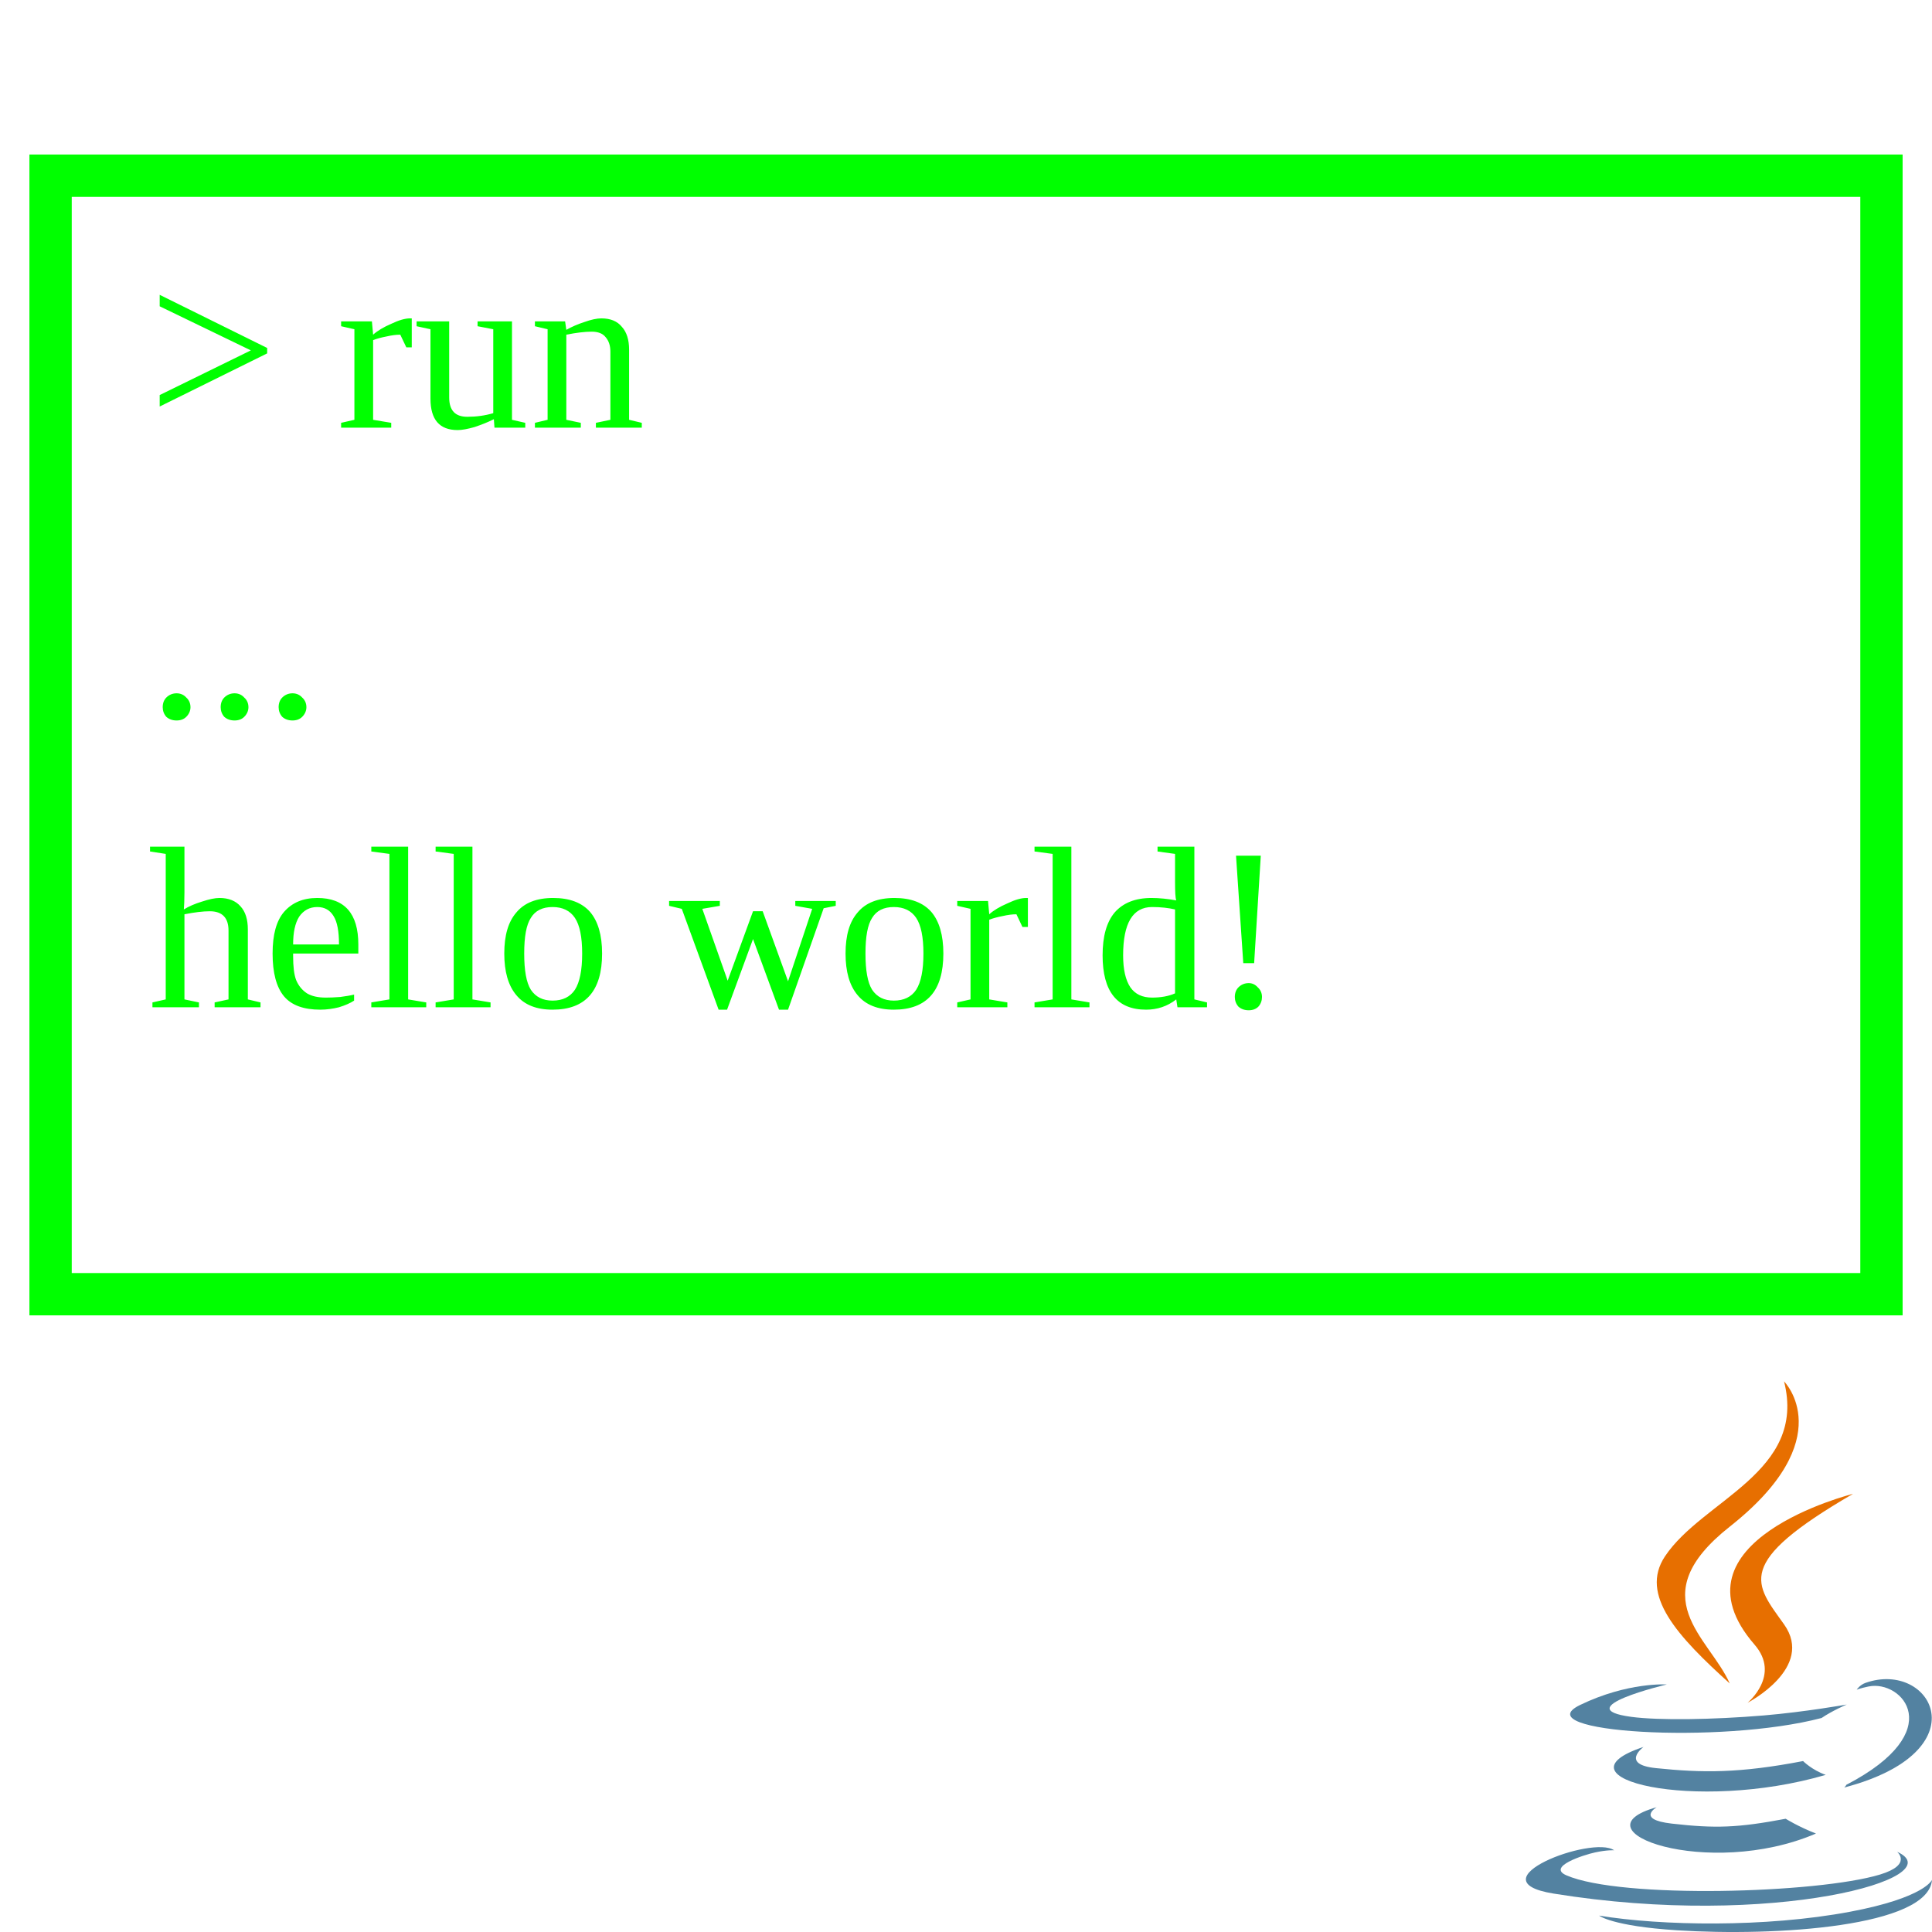
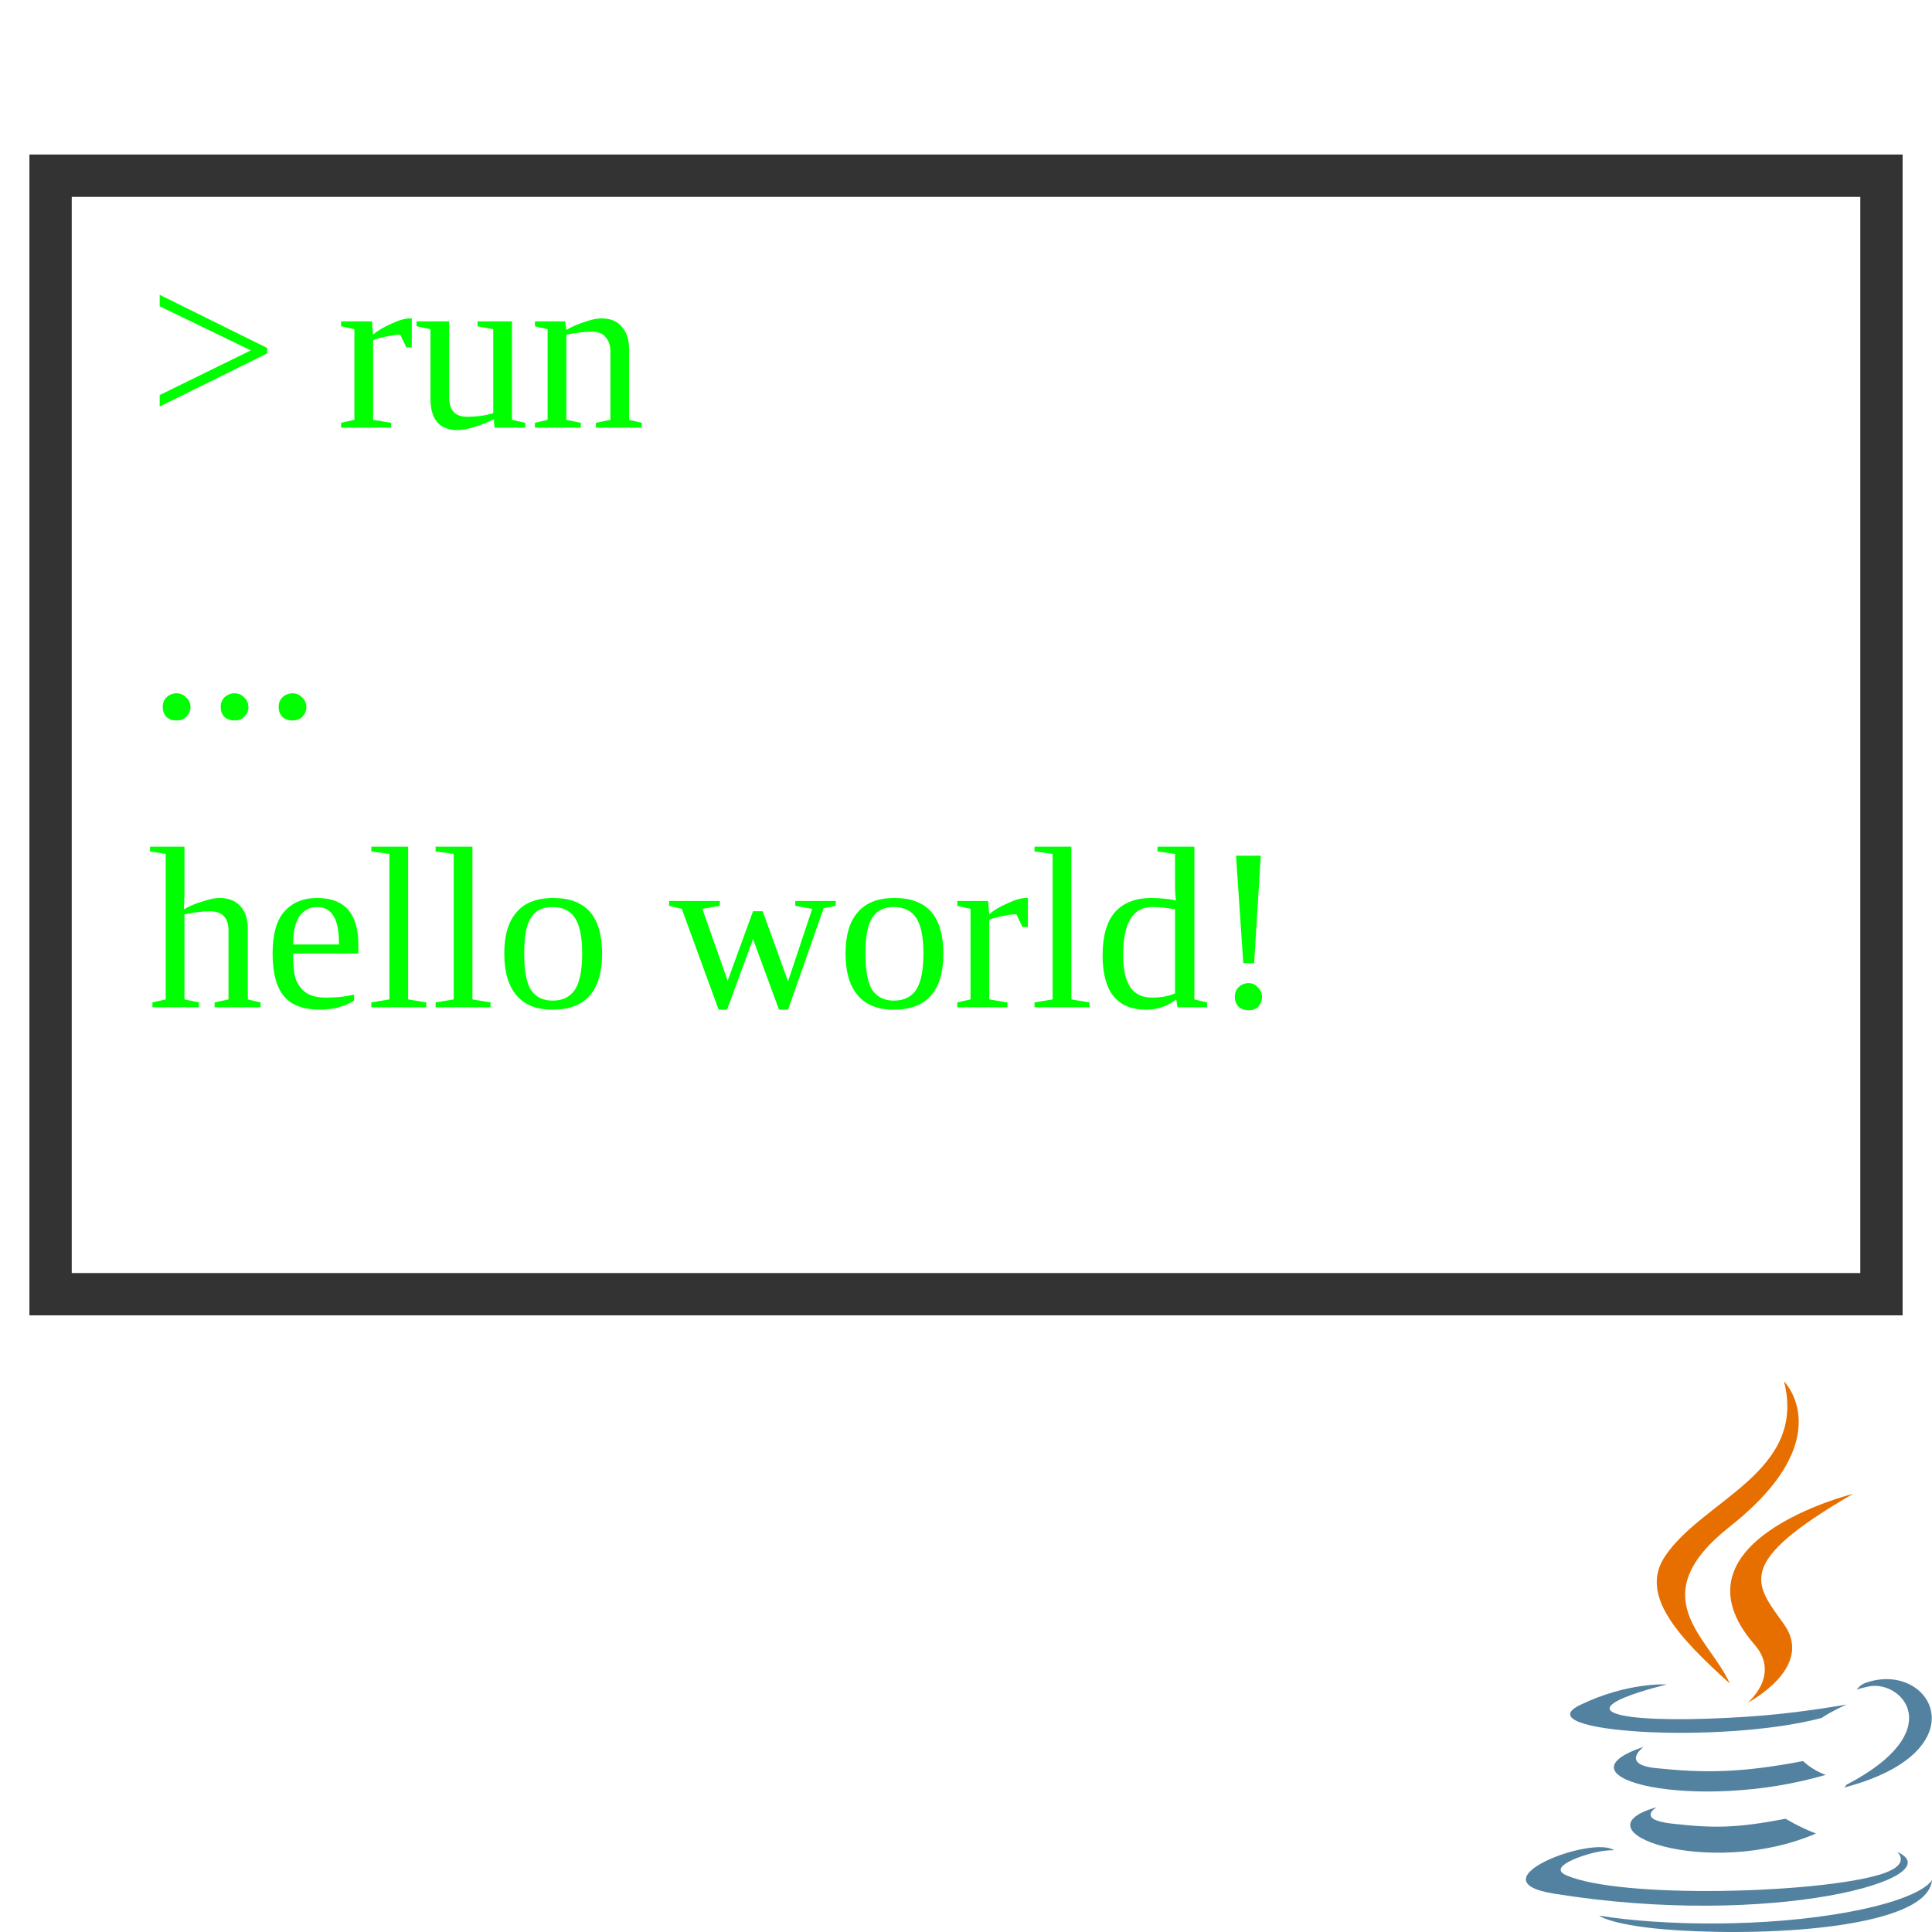
<svg xmlns="http://www.w3.org/2000/svg" width="50" height="50" id="svg2" version="1.1">
  <defs id="defs4" />
  <g id="layer1" transform="translate(0,-1002.362)">
    <text xml:space="preserve" style="font-size:6px;font-style:normal;font-variant:normal;font-weight:normal;font-stretch:normal;line-height:125%;letter-spacing:0px;word-spacing:0px;fill:#00ff00;fill-opacity:1;stroke:none;font-family:Courier 10 Pitch;-inkscape-font-specification:Courier 10 Pitch" x="3.822" y="1013.428" id="text2994">
      <tspan x="3.822" y="1013.428" id="tspan3004">&gt; run</tspan>
      <tspan x="3.822" y="1020.928" id="tspan3010">...</tspan>
      <tspan x="3.822" y="1028.428" id="tspan3012">hello world!</tspan>
    </text>
-     <rect style="fill:none;stroke:#00ff00;stroke-width:1.095;stroke-linecap:butt;stroke-linejoin:miter;stroke-miterlimit:4;stroke-opacity:1;stroke-dasharray:none" id="rect3782" width="47.383" height="28.947" x="1.309" y="1006.909" />
+     <rect style="fill:none;stroke:#333333;stroke-width:1.095;stroke-linecap:butt;stroke-linejoin:miter;stroke-miterlimit:4;stroke-opacity:1;stroke-dasharray:none" id="rect3782" width="47.383" height="28.947" x="1.309" y="1006.909" />
    <g id="g3000" transform="matrix(0.03840901,0,0,0.03840901,38.93106,1037.943)">
      <path id="path3" d="m 102.681,291.324 c 0,0 -14.178,8.245 10.09,11.035 29.4,3.354 44.426,2.873 76.825,-3.259 0,0 8.518,5.341 20.414,9.967 -72.63,31.128 -164.376,-1.803 -107.329,-17.743" style="fill:#5382a1" />
      <path id="path5" d="m 93.806,250.704 c 0,0 -15.902,11.771 8.384,14.283 31.406,3.24 56.208,3.505 99.125,-4.759 0,0 5.936,6.018 15.27,9.309 -87.814,25.678 -185.623,2.025 -122.779,-18.833" style="fill:#5382a1" />
      <path id="path7" d="m 168.625,181.799 c 17.896,20.604 -4.702,39.145 -4.702,39.145 0,0 45.441,-23.458 24.572,-52.833 -19.491,-27.394 -34.438,-41.005 46.479,-87.934 0,0 -127.013,31.722 -66.349,101.622" style="fill:#e76f00" />
      <path id="path9" d="m 264.684,321.369 c 0,0 10.492,8.645 -11.555,15.333 -41.923,12.7 -174.488,16.535 -211.314,0.506 -13.238,-5.759 11.587,-13.751 19.396,-15.428 8.144,-1.766 12.798,-1.437 12.798,-1.437 -14.722,-10.371 -95.157,20.364 -40.857,29.166 148.084,24.015 269.943,-10.814 231.532,-28.14" style="fill:#5382a1" />
      <path id="path11" d="m 109.499,208.617 c 0,0 -67.431,16.016 -23.879,21.832 18.389,2.462 55.047,1.905 89.193,-0.956 27.906,-2.354 55.927,-7.359 55.927,-7.359 0,0 -9.84,4.214 -16.959,9.075 -68.475,18.009 -200.756,9.631 -162.674,-8.79 32.206,-15.568 58.392,-13.802 58.392,-13.802" style="fill:#5382a1" />
      <path id="path13" d="m 230.462,276.231 c 69.608,-36.171 37.424,-70.931 14.96,-66.248 -5.506,1.146 -7.961,2.139 -7.961,2.139 0,0 2.044,-3.202 5.948,-4.588 44.441,-15.624 78.619,46.081 -14.346,70.52 0,0.001 1.077,-0.962 1.399,-1.823" style="fill:#5382a1" />
      <path id="path15" d="m 188.495,4.399 c 0,0 38.55,38.563 -36.563,97.862 -60.233,47.568 -13.735,74.69 -0.025,105.678 C 116.748,176.217 90.946,148.292 108.256,122.302 133.663,84.151 204.049,65.654 188.495,4.399" style="fill:#e76f00" />
      <path id="path17" d="m 116.339,374.246 c 66.815,4.277 169.417,-2.373 171.847,-33.988 0,0 -4.671,11.985 -55.219,21.503 -57.028,10.732 -127.364,9.479 -169.081,2.601 10e-4,-0.001 8.54,7.068 52.453,9.884" style="fill:#5382a1" />
    </g>
  </g>
</svg>
